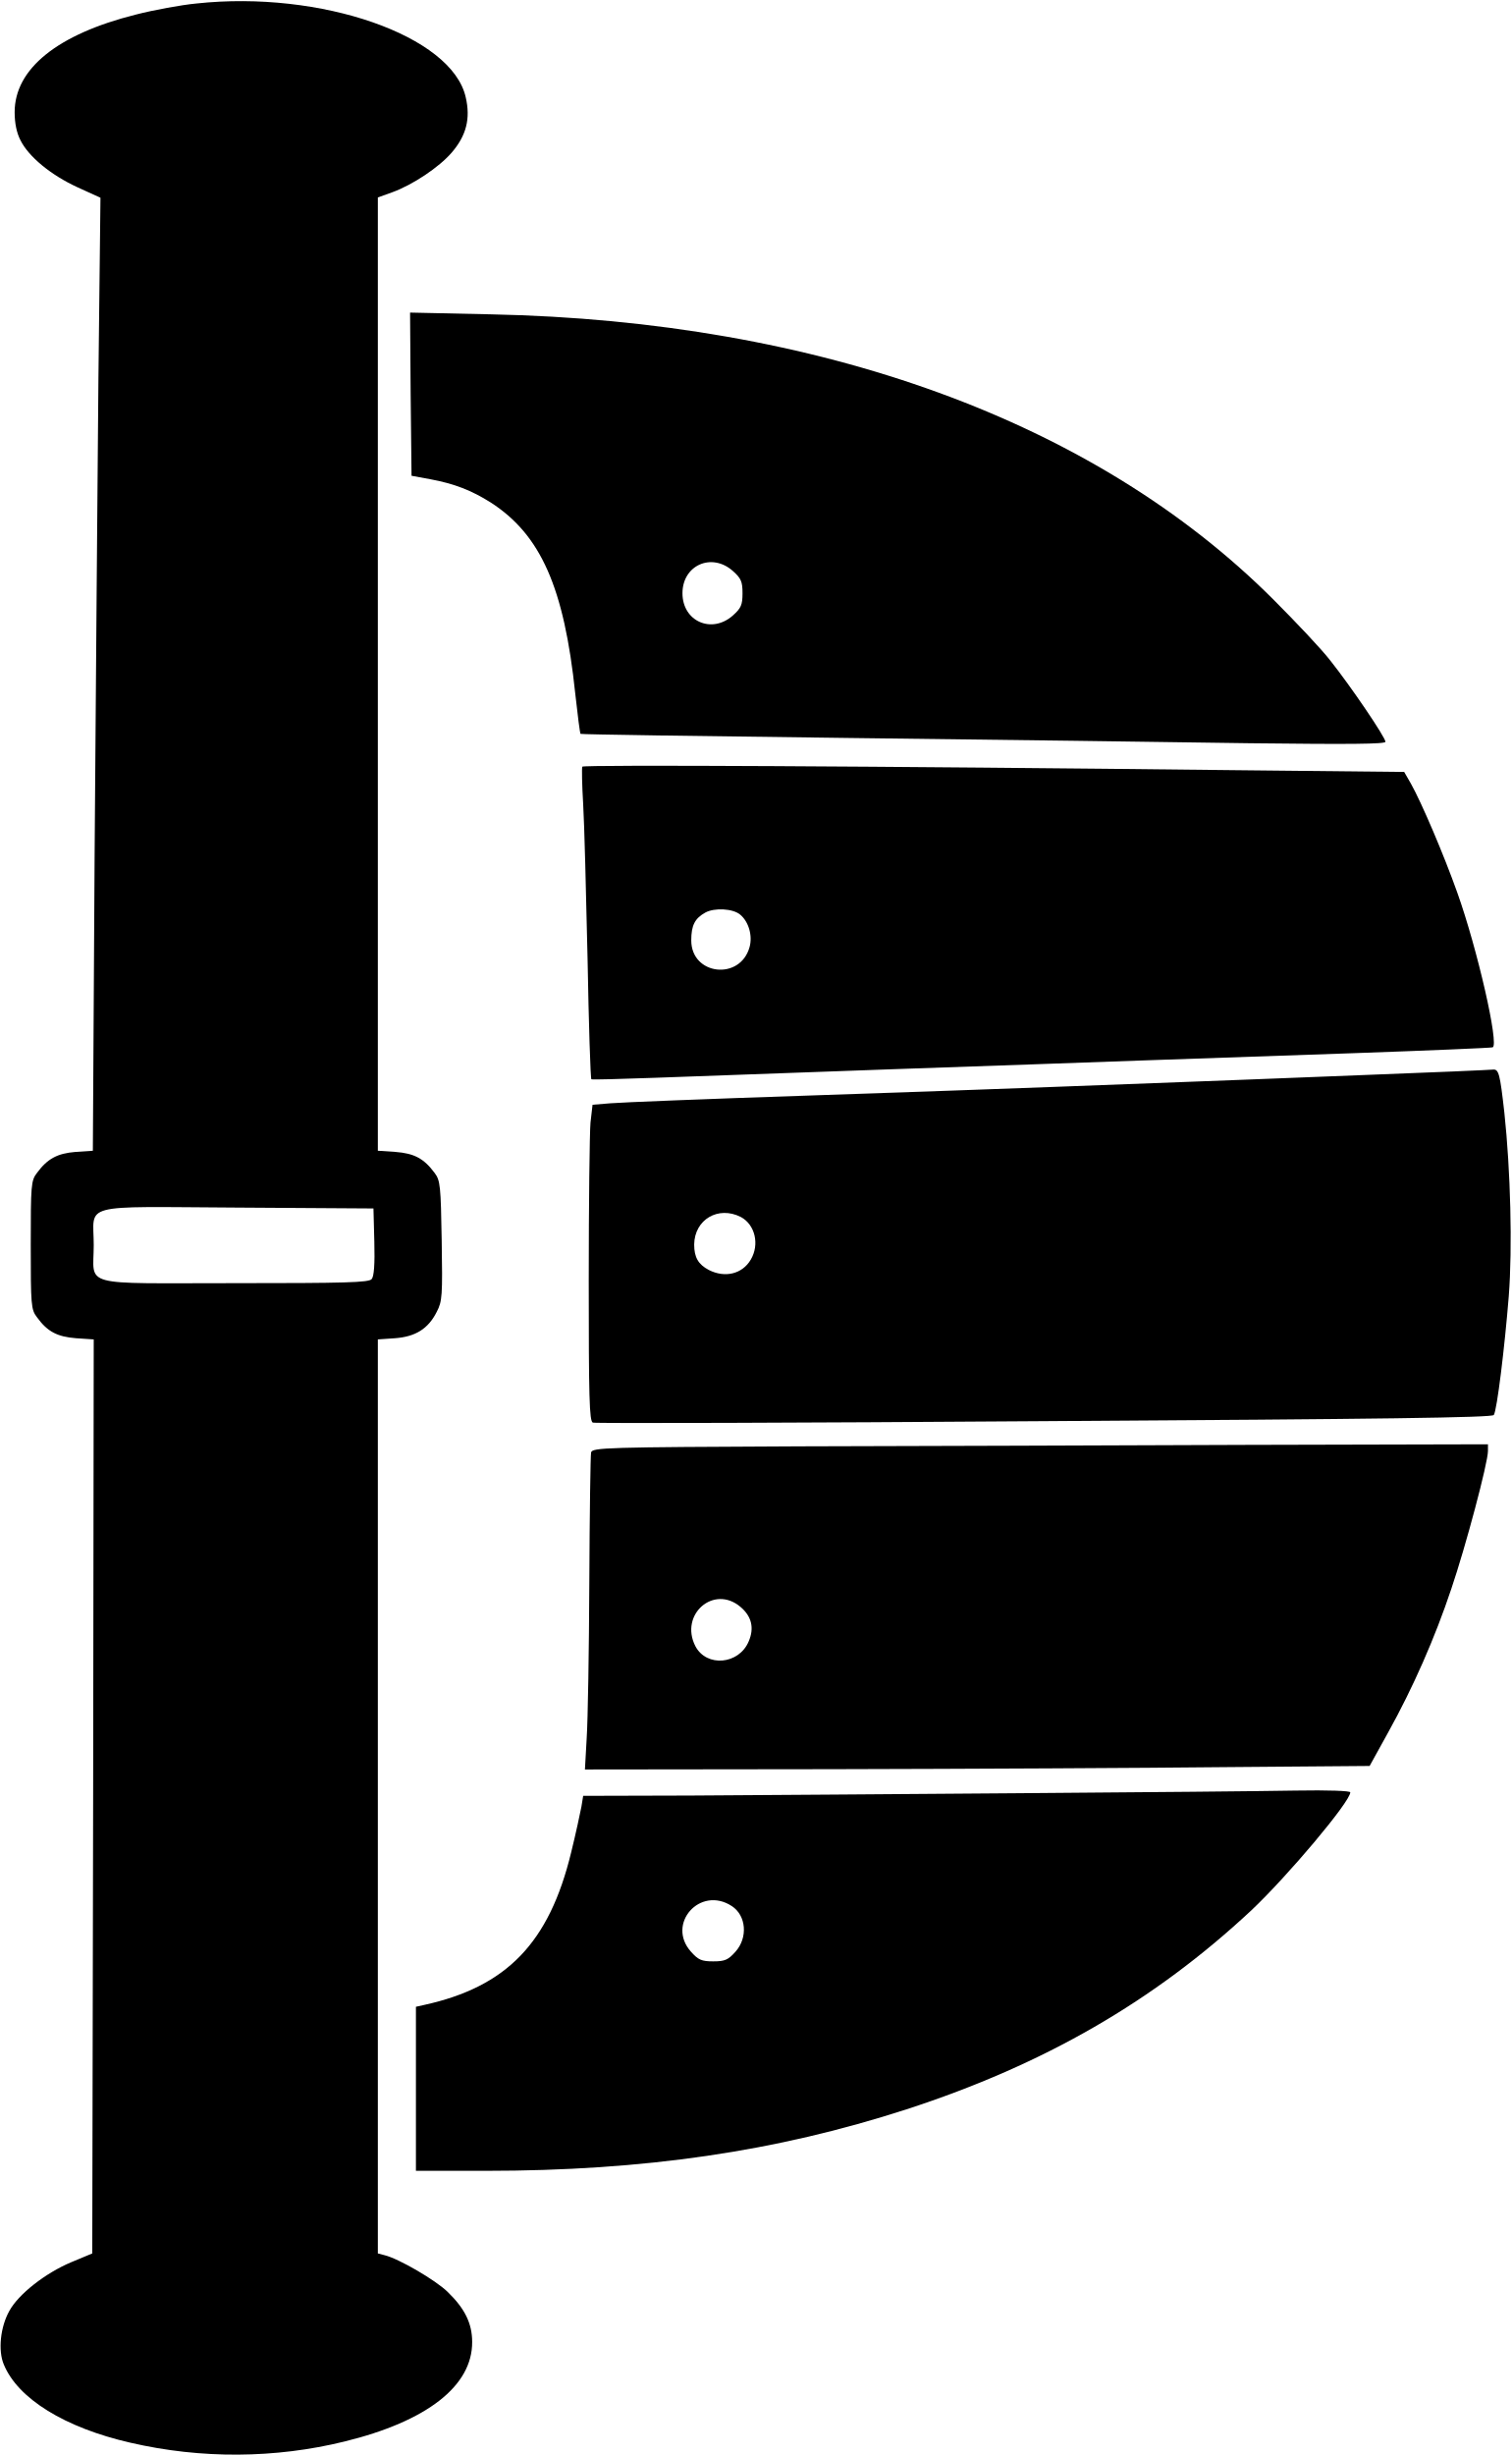
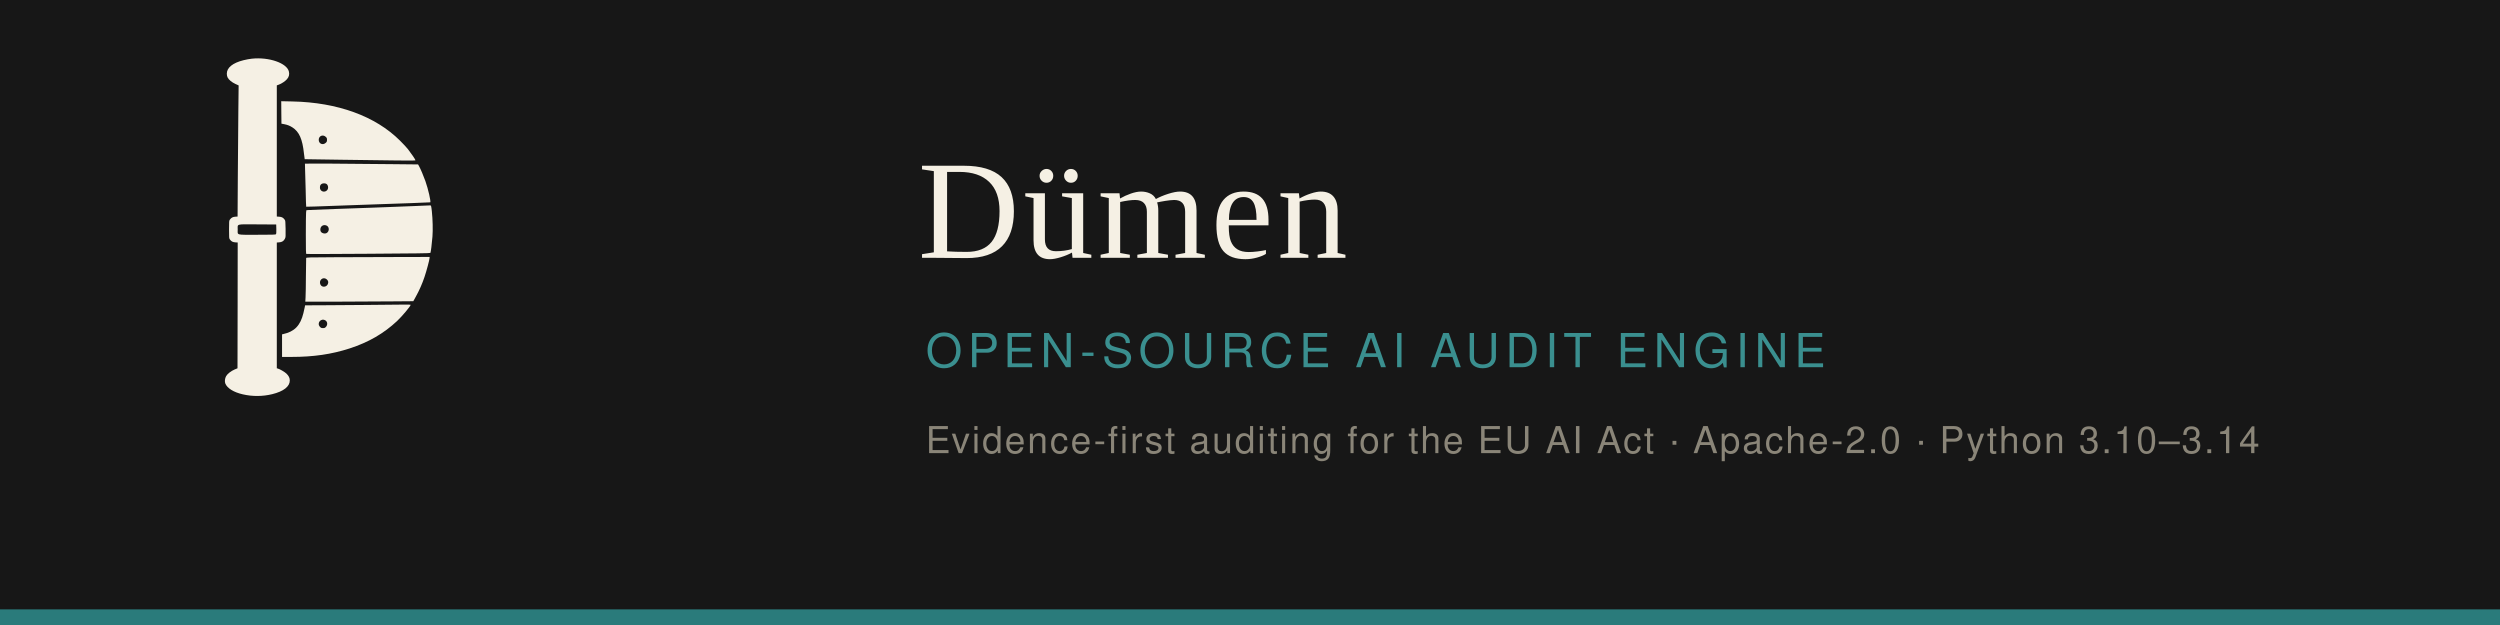
- <svg xmlns="http://www.w3.org/2000/svg" version="1.0" width="516pt" height="838pt" viewBox="0 0 516 838" preserveAspectRatio="xMidYMid meet">
-   <g transform="translate(0,838) scale(0.1,-0.1)" fill="#000000" stroke="none">
-     <path d="M670 8368 c-52 -5 -145 -22 -207 -38 -267 -67 -413 -185 -413 -333 0 -38 7 -71 20 -96 28 -56 103 -118 194 -160 l79 -36 -7 -620 c-3 -341 -9 -1073 -13 -1626 l-6 -1007 -59 -4 c-62 -5 -96 -23 -132 -72 -20 -26 -21 -41 -21 -246 0 -205 1 -220 21 -246 36 -50 70 -67 134 -72 l60 -4 -2 -1560 -3 -1560 -72 -30 c-88 -37 -180 -109 -211 -166 -31 -55 -39 -136 -19 -183 48 -117 209 -216 432 -267 242 -56 495 -54 731 4 282 69 437 190 436 340 0 63 -25 114 -84 171 -41 40 -166 113 -215 125 l-23 6 0 1560 0 1560 58 4 c70 5 114 32 143 90 19 36 20 55 17 243 -3 187 -5 206 -24 231 -37 50 -70 67 -134 72 l-60 4 0 1627 0 1627 50 18 c69 25 159 85 202 135 50 58 65 116 48 189 -47 210 -494 366 -920 320z m608 -4227 c2 -75 -1 -118 -9 -127 -9 -12 -90 -14 -470 -14 -533 0 -479 -15 -479 130 0 145 -55 131 488 128 l467 -3 3 -114z M1402 7034 l3 -278 65 -12 c81 -15 140 -38 205 -79 171 -110 251 -290 289 -653 8 -73 16 -135 18 -137 1 -2 413 -8 913 -14 501 -6 1118 -14 1373 -18 341 -4 462 -3 462 5 0 15 -118 189 -188 277 -30 39 -119 133 -196 210 -608 607 -1548 949 -2669 972 l-277 6 2 -279z m1100 -603 c28 -25 33 -36 33 -76 0 -40 -5 -51 -33 -76 -72 -64 -172 -20 -172 76 0 96 100 140 172 76z M1988 5763 c-2 -5 -1 -62 3 -128 4 -66 10 -304 15 -528 4 -224 10 -409 13 -411 3 -2 101 1 216 5 116 4 478 17 805 29 327 11 712 25 855 30 143 5 469 16 725 25 256 9 470 18 476 20 23 7 -52 336 -121 529 -46 129 -121 305 -158 371 l-23 40 -574 6 c-1229 14 -2229 19 -2232 12z m539 -505 c29 -24 43 -72 32 -111 -32 -115 -199 -96 -199 23 0 51 12 75 48 95 31 17 94 14 119 -7z M4645 4710 c-242 -10 -521 -20 -620 -24 -99 -4 -290 -11 -425 -16 -135 -5 -517 -19 -850 -30 -333 -11 -633 -23 -666 -26 l-61 -5 -7 -61 c-3 -34 -6 -276 -6 -540 0 -395 2 -480 14 -484 7 -3 701 -1 1541 5 1156 7 1530 12 1535 21 11 17 37 231 51 405 13 168 6 430 -15 627 -15 133 -19 149 -39 147 -7 -1 -210 -10 -452 -19z m-2116 -484 c49 -26 65 -94 34 -146 -29 -49 -88 -63 -143 -35 -36 19 -50 43 -50 87 1 85 82 133 159 94z M2729 3443 c-663 -3 -707 -4 -711 -21 -2 -9 -5 -208 -6 -442 -1 -234 -5 -473 -9 -533 l-6 -107 844 1 c464 1 1067 4 1339 7 l496 4 63 114 c85 153 160 323 216 491 49 144 125 430 125 470 l0 23 -822 -2 c-453 -2 -1141 -4 -1529 -5z m-201 -548 c38 -32 48 -72 28 -118 -33 -79 -144 -89 -182 -16 -55 108 63 211 154 134z M3480 2259 c-415 -3 -920 -7 -1122 -8 l-367 -1 -6 -37 c-4 -21 -19 -91 -35 -156 -75 -309 -220 -459 -503 -521 l-27 -6 0 -280 0 -280 238 0 c541 0 993 66 1437 210 471 153 846 370 1177 679 124 117 338 371 338 403 0 5 -74 8 -187 6 -104 -2 -528 -6 -943 -9z m-982 -385 c50 -32 56 -108 13 -156 -25 -28 -36 -33 -76 -33 -40 0 -51 5 -76 33 -85 95 31 226 139 156z" />
+ <svg xmlns="http://www.w3.org/2000/svg" viewBox="0 0 1280 320" width="1280" height="320">
+   <rect width="1280" height="320" fill="#171717" />
+   <rect x="0" y="312" width="1280" height="8" fill="#2A7B7B" />
+   <g transform="translate(115.1,29.8) scale(0.2064)">
+     <g transform="translate(0,838) scale(0.1,-0.1)" fill="#F5F0E4" stroke="none">
+       <path d="M670 8368 c-52 -5 -145 -22 -207 -38 -267 -67 -413 -185 -413 -333 0 -38 7 -71 20 -96 28 -56 103 -118 194 -160 l79 -36 -7 -620 c-3 -341 -9 -1073 -13 -1626 l-6 -1007 -59 -4 c-62 -5 -96 -23 -132 -72 -20 -26 -21 -41 -21 -246 0 -205 1 -220 21 -246 36 -50 70 -67 134 -72 l60 -4 -2 -1560 -3 -1560 -72 -30 c-88 -37 -180 -109 -211 -166 -31 -55 -39 -136 -19 -183 48 -117 209 -216 432 -267 242 -56 495 -54 731 4 282 69 437 190 436 340 0 63 -25 114 -84 171 -41 40 -166 113 -215 125 l-23 6 0 1560 0 1560 58 4 c70 5 114 32 143 90 19 36 20 55 17 243 -3 187 -5 206 -24 231 -37 50 -70 67 -134 72 l-60 4 0 1627 0 1627 50 18 c69 25 159 85 202 135 50 58 65 116 48 189 -47 210 -494 366 -920 320z m608 -4227 c2 -75 -1 -118 -9 -127 -9 -12 -90 -14 -470 -14 -533 0 -479 -15 -479 130 0 145 -55 131 488 128 l467 -3 3 -114z M1402 7034 l3 -278 65 -12 c81 -15 140 -38 205 -79 171 -110 251 -290 289 -653 8 -73 16 -135 18 -137 1 -2 413 -8 913 -14 501 -6 1118 -14 1373 -18 341 -4 462 -3 462 5 0 15 -118 189 -188 277 -30 39 -119 133 -196 210 -608 607 -1548 949 -2669 972 l-277 6 2 -279z m1100 -603 c28 -25 33 -36 33 -76 0 -40 -5 -51 -33 -76 -72 -64 -172 -20 -172 76 0 96 100 140 172 76z M1988 5763 c-2 -5 -1 -62 3 -128 4 -66 10 -304 15 -528 4 -224 10 -409 13 -411 3 -2 101 1 216 5 116 4 478 17 805 29 327 11 712 25 855 30 143 5 469 16 725 25 256 9 470 18 476 20 23 7 -52 336 -121 529 -46 129 -121 305 -158 371 l-23 40 -574 6 c-1229 14 -2229 19 -2232 12z m539 -505 c29 -24 43 -72 32 -111 -32 -115 -199 -96 -199 23 0 51 12 75 48 95 31 17 94 14 119 -7z M4645 4710 c-242 -10 -521 -20 -620 -24 -99 -4 -290 -11 -425 -16 -135 -5 -517 -19 -850 -30 -333 -11 -633 -23 -666 -26 l-61 -5 -7 -61 c-3 -34 -6 -276 -6 -540 0 -395 2 -480 14 -484 7 -3 701 -1 1541 5 1156 7 1530 12 1535 21 11 17 37 231 51 405 13 168 6 430 -15 627 -15 133 -19 149 -39 147 -7 -1 -210 -10 -452 -19z m-2116 -484 c49 -26 65 -94 34 -146 -29 -49 -88 -63 -143 -35 -36 19 -50 43 -50 87 1 85 82 133 159 94z M2729 3443 c-663 -3 -707 -4 -711 -21 -2 -9 -5 -208 -6 -442 -1 -234 -5 -473 -9 -533 l-6 -107 844 1 c464 1 1067 4 1339 7 l496 4 63 114 c85 153 160 323 216 491 49 144 125 430 125 470 l0 23 -822 -2 c-453 -2 -1141 -4 -1529 -5z m-201 -548 c38 -32 48 -72 28 -118 -33 -79 -144 -89 -182 -16 -55 108 63 211 154 134z M3480 2259 c-415 -3 -920 -7 -1122 -8 l-367 -1 -6 -37 c-4 -21 -19 -91 -35 -156 -75 -309 -220 -459 -503 -521 l-27 -6 0 -280 0 -280 238 0 c541 0 993 66 1437 210 471 153 846 370 1177 679 124 117 338 371 338 403 0 5 -74 8 -187 6 -104 -2 -528 -6 -943 -9z m-982 -385 c50 -32 56 -108 13 -156 -25 -28 -36 -33 -76 -33 -40 0 -51 5 -76 33 -85 95 31 226 139 156z" />
+     </g>
  </g>
+   <text x="470" y="132" font-family="Georgia, 'Times New Roman', serif" font-size="72" fill="#F5F0E4" letter-spacing="2">Dümen</text>
+   <text x="474" y="188" font-family="Helvetica, Arial, sans-serif" font-size="24" fill="#3A8F8F" letter-spacing="3">OPEN-SOURCE AI AUDIT ENGINE</text>
+   <text x="474" y="232" font-family="Helvetica, Arial, sans-serif" font-size="19" fill="#8a8578" letter-spacing="1">Evidence-first auditing for the EU AI Act · Apache-2.0 · Python 3.10–3.14</text>
</svg>
